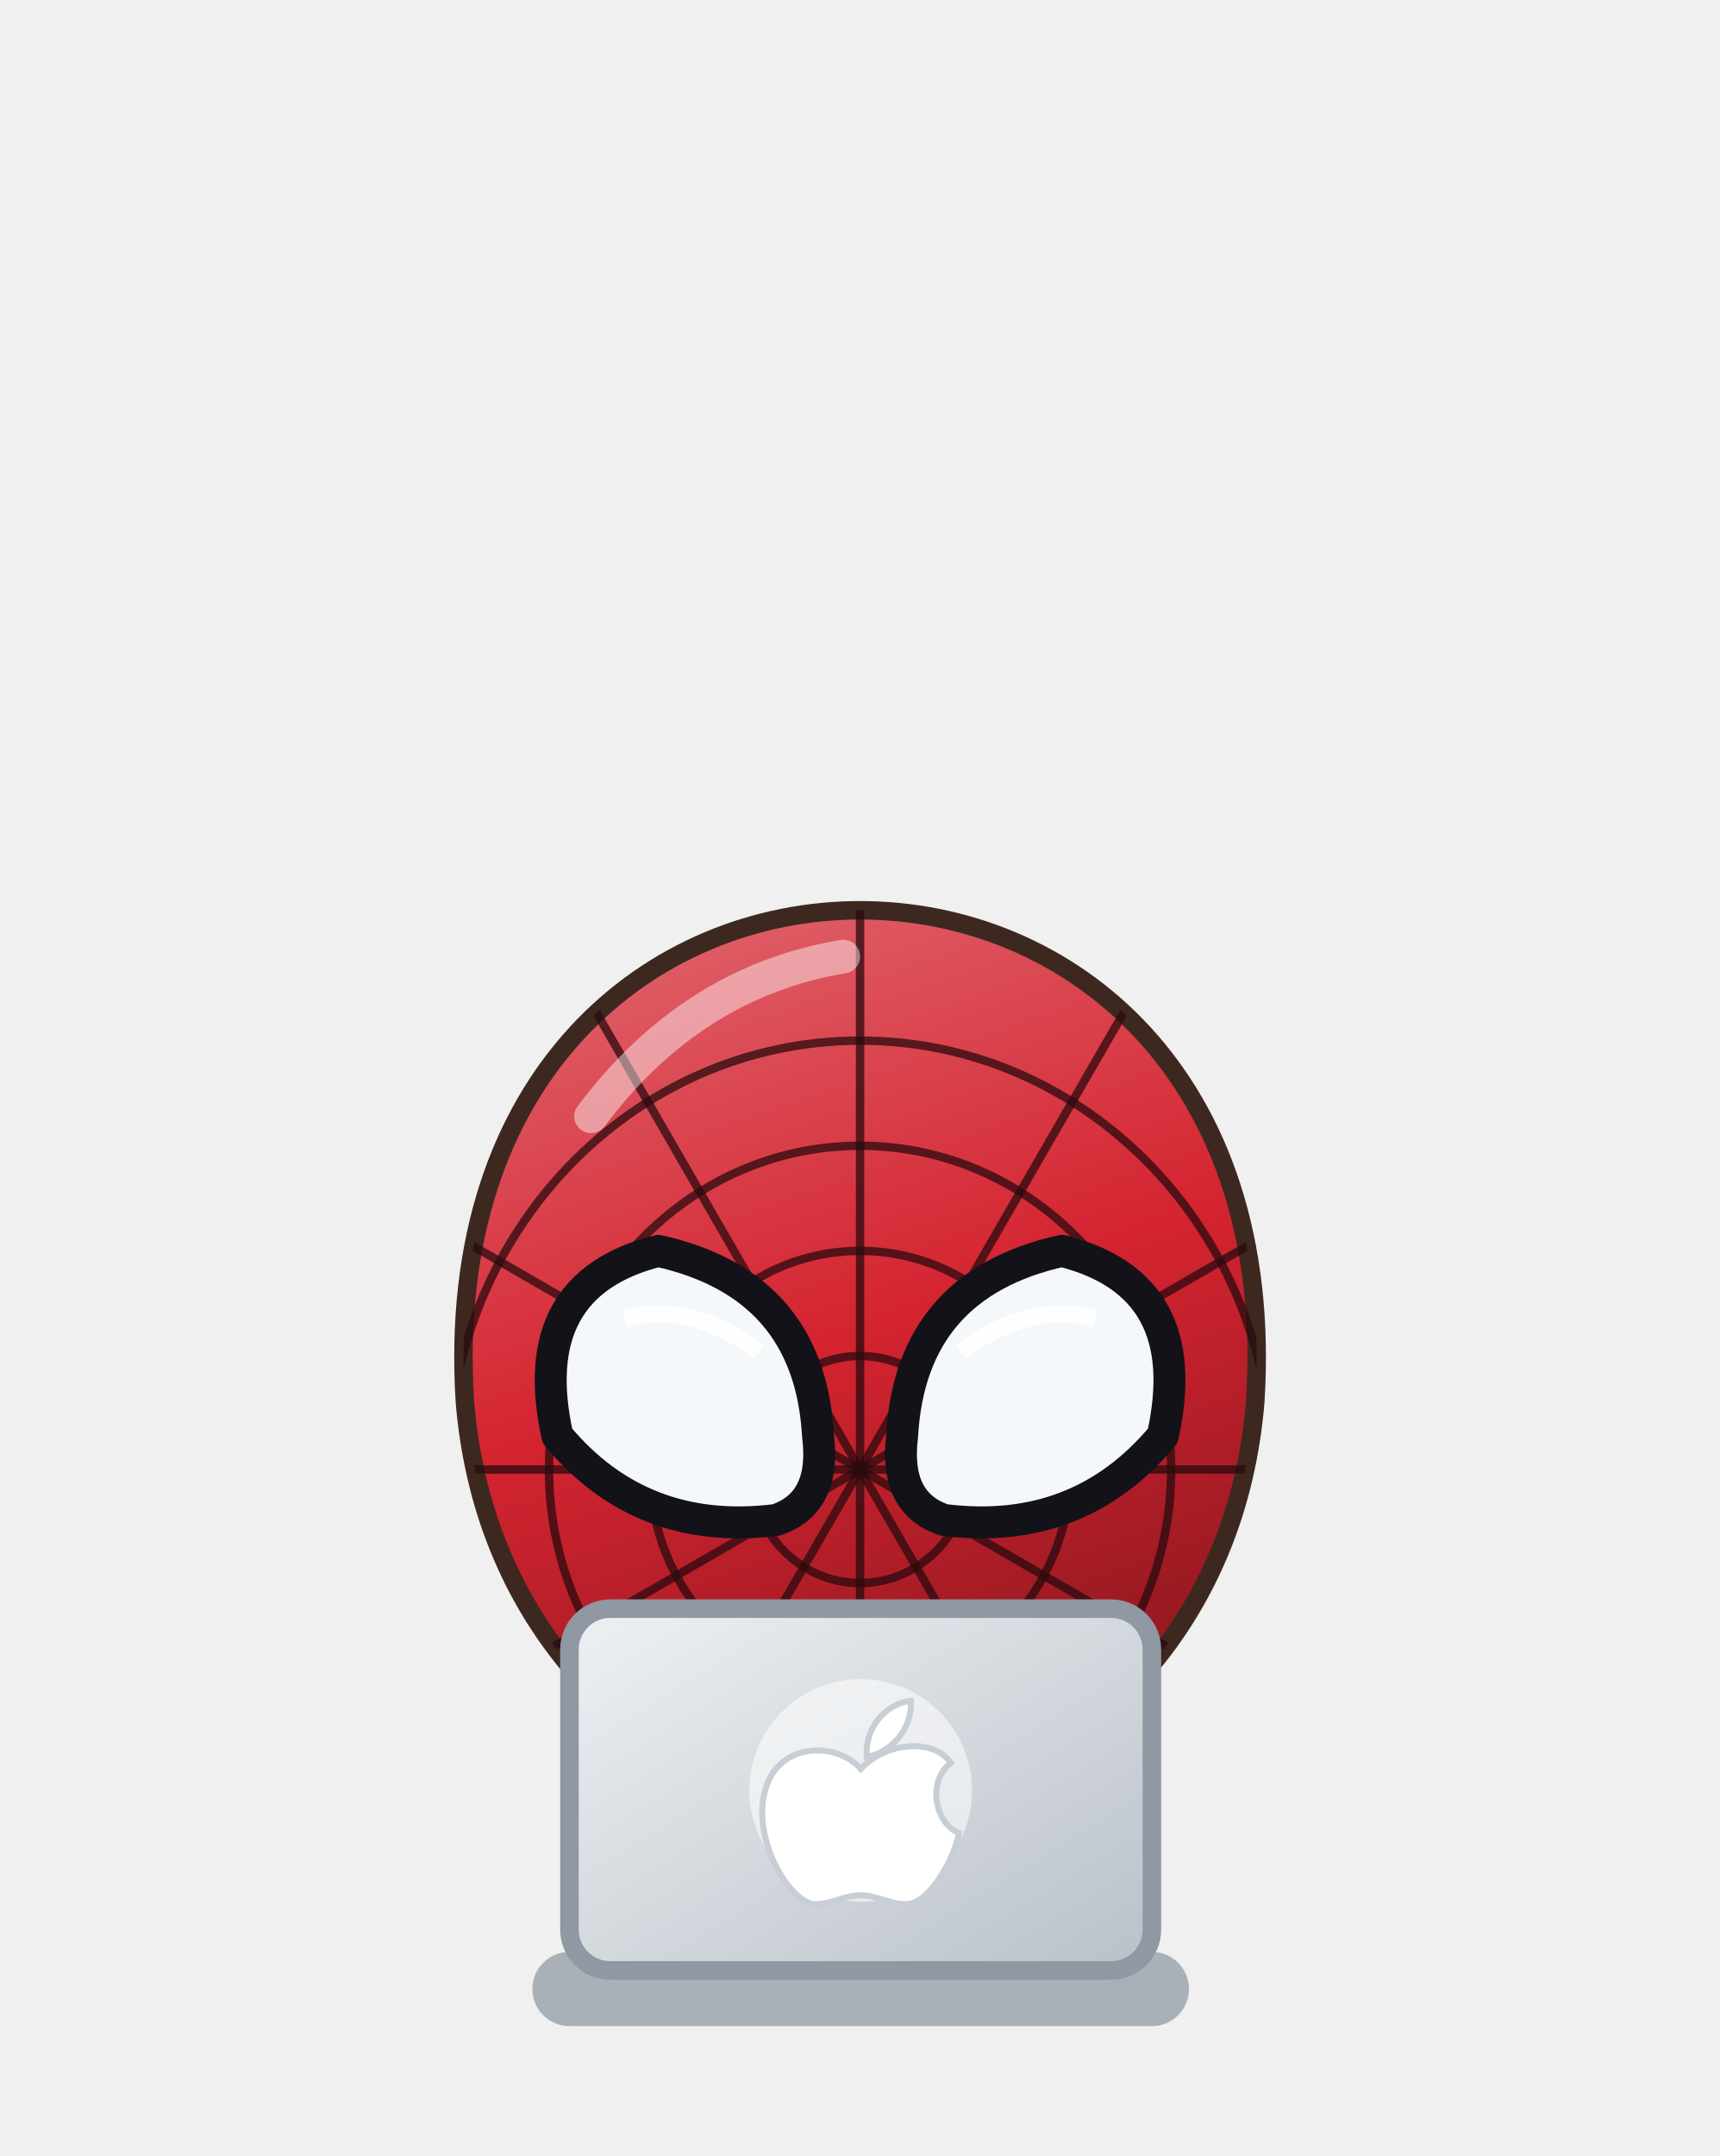
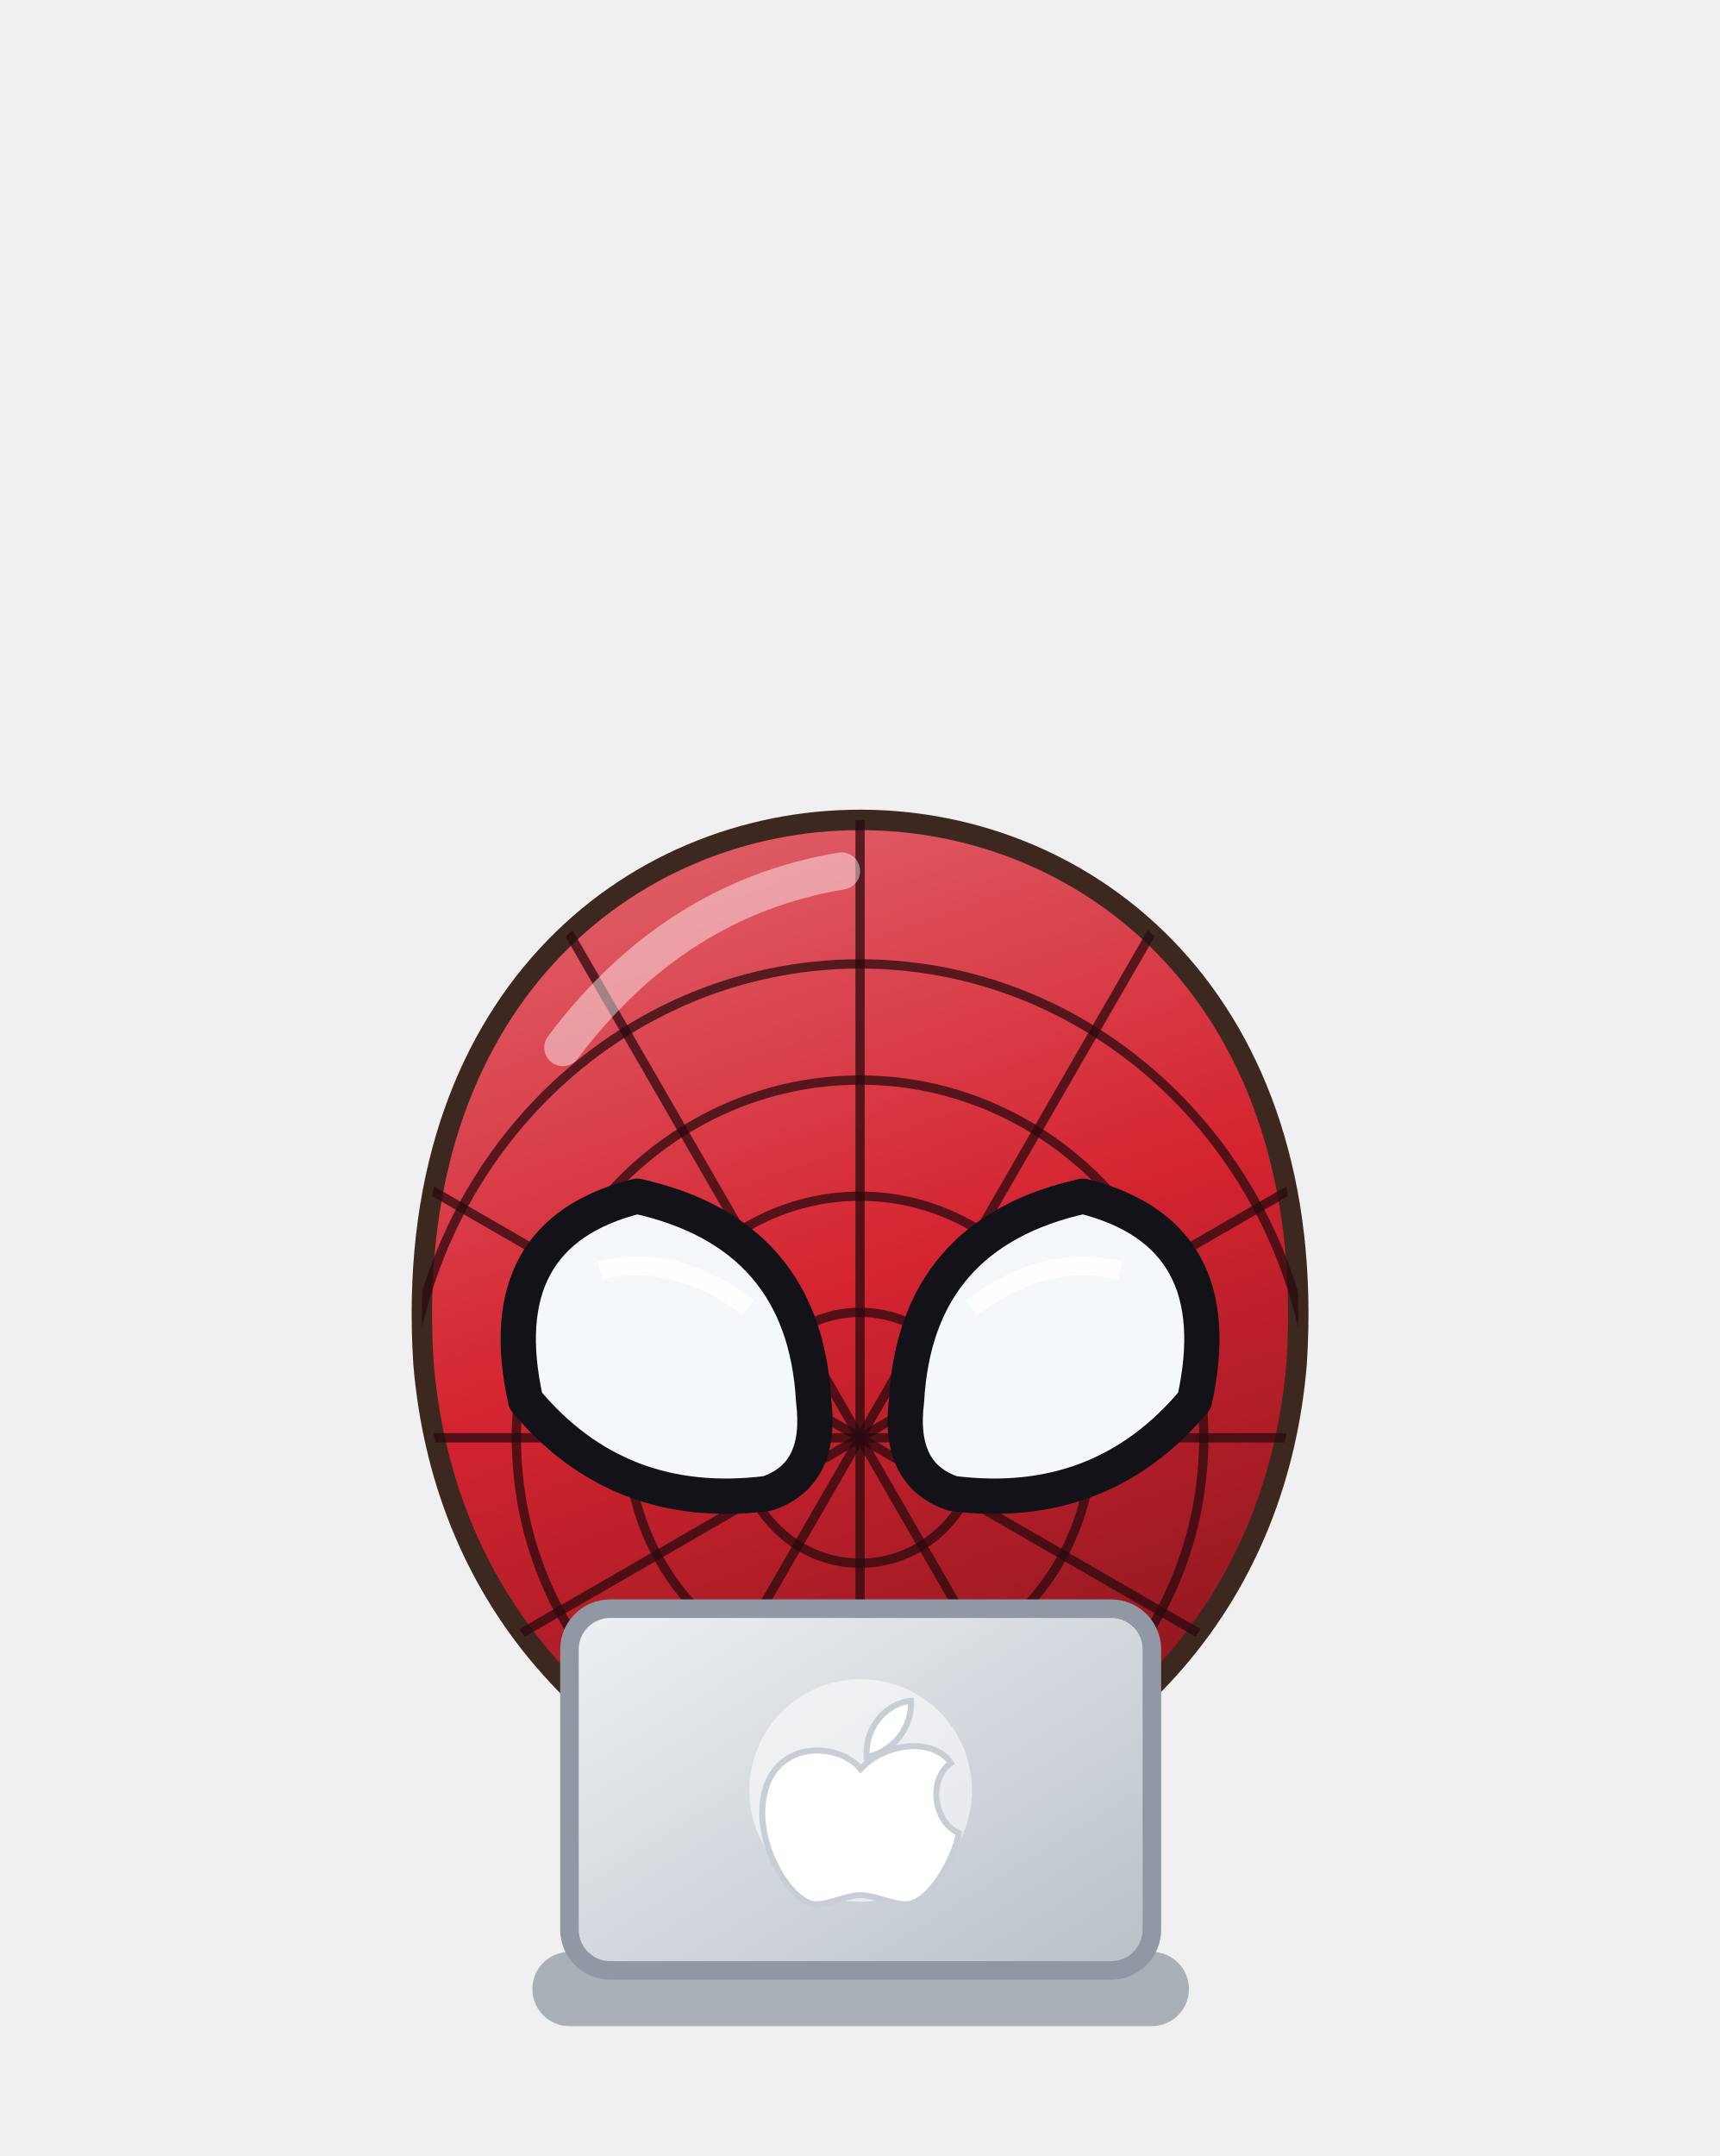
<svg xmlns="http://www.w3.org/2000/svg" viewBox="119.6 177.8 92.7 116.2" width="92.7" height="116.2">
  <svg x="119.6" y="177.8" viewBox="-120 -180 240 248.94" width="92.736" height="96.192">
    <defs>
      <linearGradient id="hair14" x1="0" y1="0" x2=".35" y2="1">
        <stop offset="0" stop-color="#4c4743" />
        <stop offset=".16" stop-color="#4c4743" />
        <stop offset=".16" stop-color="#2a2420" />
        <stop offset=".58" stop-color="#2a2420" />
        <stop offset=".58" stop-color="#262020" />
        <stop offset="1" stop-color="#221d1d" />
      </linearGradient>
      <radialGradient id="skin14" cx=".4" cy=".32" r=".85">
        <stop offset="0" stop-color="#ffe0c8" />
        <stop offset=".84" stop-color="#ffe0c8" />
        <stop offset=".84" stop-color="#f1cab1" />
        <stop offset="1" stop-color="#f1cab1" />
      </radialGradient>
      <linearGradient id="cloth14" x1="0" y1="0" x2=".45" y2="1">
        <stop offset="0" stop-color="#da4751" />
        <stop offset=".16" stop-color="#da4751" />
        <stop offset=".16" stop-color="#d42430" />
        <stop offset=".6" stop-color="#d42430" />
        <stop offset=".6" stop-color="#b2202d" />
        <stop offset="1" stop-color="#a31d29" />
      </linearGradient>
      <linearGradient id="iris14" x1="0" y1="0" x2="0" y2="1">
        <stop offset="0" stop-color="#211a12" />
        <stop offset=".5" stop-color="#4a3a2a" />
        <stop offset="1" stop-color="#9b9289" />
      </linearGradient>
      <linearGradient id="gold14" x1="0" y1="0" x2="1" y2="1">
        <stop offset="0" stop-color="#f6d27a" />
        <stop offset=".55" stop-color="#d9a63a" />
        <stop offset="1" stop-color="#a8761e" />
      </linearGradient>
      <linearGradient id="steel14" x1="0" y1="0" x2="1" y2="1">
        <stop offset="0" stop-color="#e4e8ee" />
        <stop offset=".5" stop-color="#9aa3ad" />
        <stop offset="1" stop-color="#5a606a" />
      </linearGradient>
      <linearGradient id="beard14" x1="0" y1="0" x2="0" y2="1">
        <stop offset="0" stop-color="#e6e6ea" />
        <stop offset="1" stop-color="#b8b8c2" />
      </linearGradient>
      <radialGradient id="hawkiris14" cx=".45" cy=".4" r=".7">
        <stop offset="0" stop-color="#ffe27a" />
        <stop offset=".6" stop-color="#e8a52a" />
        <stop offset="1" stop-color="#9a5a12" />
      </radialGradient>
      <linearGradient id="straw14" x1="0" y1="0" x2=".3" y2="1">
        <stop offset="0" stop-color="#ffe7aa" />
        <stop offset=".16" stop-color="#ffe7aa" />
        <stop offset=".16" stop-color="#ffe39a" />
        <stop offset=".58" stop-color="#ffe39a" />
        <stop offset=".58" stop-color="#e9b456" />
        <stop offset="1" stop-color="#d6a54f" />
      </linearGradient>
      <radialGradient id="blush14">
        <stop offset="0" stop-color="#ff7f86" stop-opacity=".9" />
        <stop offset="1" stop-color="#ff7f86" stop-opacity="0" />
      </radialGradient>
      <clipPath id="face14">
        <path d="M -46,-4 C -47,-38 -25,-55 0,-55 C 25,-55 47,-38 46,-4 C 45,23 26,43 0,44 C -26,43 -45,23 -46,-4 Z" />
      </clipPath>
      <clipPath id="torso14">
        <path d="M -30,50 C -34,68 -28,94 -26,124 L 26,124 C 28,94 34,68 30,50 C 18,40 -18,40 -30,50 Z" />
      </clipPath>
    </defs>
    <ellipse cx="0" cy="208" rx="42" ry="7" fill="#000000" opacity=".16" />
-     <g transform="translate(0,67.2) scale(1.173,1.173) translate(0,-44)" />
+     <g transform="translate(0,67.2) scale(1.296,1.296) translate(0,-44)" />
    <g transform="translate(0,205) scale(1.0,0.76) translate(0,-205)">
      <path d="M -23.5,118 Q -24.5,160.0 -20.5,202 L -5.5,202 Q -1.5,160.0 -2.5,118 Z" fill="#2a4fb0" stroke="#3d2820" stroke-width="2.2" stroke-linejoin="round" />
      <path d="M -22,150 Q -24,175.0 -22,200 L -4,200 Q -2,175.0 -4,150 Z" fill="#d42430" stroke="#3d2820" stroke-width="2.2" stroke-linejoin="round" />
      <path d="M -18,154 L -18,196" stroke="#ffffff" stroke-width="2" opacity=".18" />
      <ellipse cx="-13" cy="205" rx="14" ry="7" fill="#1f1d26" stroke="#3d2820" stroke-width="2.2" stroke-linejoin="round" />
      <path d="M 2.5,118 Q 1.5,160.0 5.5,202 L 20.5,202 Q 24.5,160.0 23.5,118 Z" fill="#2a4fb0" stroke="#3d2820" stroke-width="2.2" stroke-linejoin="round" />
      <path d="M 4,150 Q 2,175.0 4,200 L 22,200 Q 24,175.0 22,150 Z" fill="#d42430" stroke="#3d2820" stroke-width="2.2" stroke-linejoin="round" />
      <path d="M 8,154 L 8,196" stroke="#ffffff" stroke-width="2" opacity=".18" />
      <ellipse cx="13" cy="205" rx="14" ry="7" fill="#1f1d26" stroke="#3d2820" stroke-width="2.2" stroke-linejoin="round" />
      <path d="M -30,50 C -34,68 -28,94 -26,124 L 26,124 C 28,94 34,68 30,50 C 18,40 -18,40 -30,50 Z" fill="url(#cloth14)" stroke="#3d2820" stroke-width="2.2" stroke-linejoin="round" />
      <g clip-path="url(#torso14)">
        <path d="M -30,50 C -34,68 -28,94 -26,124 L 26,124 C 28,94 34,68 30,50 C 18,40 -18,40 -30,50 Z" transform="translate(4,3)" fill="none" stroke="#ffffff" stroke-width="5" opacity=".3" />
        <path d="M -30,50 C -34,68 -28,94 -26,124 L 26,124 C 28,94 34,68 30,50 C 18,40 -18,40 -30,50 Z" transform="translate(-6,-2)" fill="none" stroke="#000000" stroke-width="9" opacity=".13" />
      </g>
      <g clip-path="url(#torso14)">
        <path d="M -40,40 L -16,40 L -12,130 L -40,130 Z M 40,40 L 16,40 L 12,130 L 40,130 Z" fill="#2a4fb0" />
        <path d="M -12,40 L -9.6,100" stroke="#2a0a0e" stroke-width=".9" opacity=".7" />
        <path d="M -4,40 L -3.2,100" stroke="#2a0a0e" stroke-width=".9" opacity=".7" />
        <path d="M 4,40 L 3.2,100" stroke="#2a0a0e" stroke-width=".9" opacity=".7" />
        <path d="M 12,40 L 9.6,100" stroke="#2a0a0e" stroke-width=".9" opacity=".7" />
        <path d="M -16,56 Q 0,60 16,56" stroke="#2a0a0e" stroke-width=".9" fill="none" opacity=".7" />
        <path d="M -16,70 Q 0,74 16,70" stroke="#2a0a0e" stroke-width=".9" fill="none" opacity=".7" />
        <path d="M -16,84 Q 0,88 16,84" stroke="#2a0a0e" stroke-width=".9" fill="none" opacity=".7" />
        <path d="M -16,98 Q 0,102 16,98" stroke="#2a0a0e" stroke-width=".9" fill="none" opacity=".7" />
      </g>
      <path d="M 0,58 L 0,78 M -3,64 L -10,58 M 3,64 L 10,58 M -3,70 L -11,74 M 3,70 L 11,74 M -2,74 L -8,84 M 2,74 L 8,84" stroke="#121218" stroke-width="2.2" stroke-linecap="round" />
      <ellipse cx="0" cy="66" rx="3" ry="6" fill="#121218" />
      <path d="M -28,54 L -38,84 L -31,102" stroke="#3d2820" stroke-width="17" fill="none" stroke-linecap="round" stroke-linejoin="round" />
      <path d="M -28,54 L -38,84 L -31,102" stroke="url(#cloth14)" stroke-width="12.6" fill="none" stroke-linecap="round" stroke-linejoin="round" />
      <path d="M -28,54 L -38,84 L -31,102" transform="translate(-2.6,-1)" stroke="#ffffff" stroke-width="2.6" fill="none" stroke-linecap="round" stroke-linejoin="round" opacity=".28" />
      <path d="M 28,54 L 38,84 L 31,102" stroke="#3d2820" stroke-width="17" fill="none" stroke-linecap="round" stroke-linejoin="round" />
      <path d="M 28,54 L 38,84 L 31,102" stroke="url(#cloth14)" stroke-width="12.6" fill="none" stroke-linecap="round" stroke-linejoin="round" />
      <path d="M 28,54 L 38,84 L 31,102" transform="translate(-2.6,-1)" stroke="#ffffff" stroke-width="2.6" fill="none" stroke-linecap="round" stroke-linejoin="round" opacity=".28" />
      <circle cx="-31" cy="102" r="8.5" fill="#d42430" stroke="#3d2820" stroke-width="2.2" />
      <circle cx="31" cy="102" r="8.5" fill="#d42430" stroke="#3d2820" stroke-width="2.2" />
      <path d="M -44,64 L -32,62 L -31,72 L -43,74 Z" fill="#d9a441" stroke="#3d2820" stroke-width="1.4" />
      <path d="M -10,34 L 10,34 L 9,46 Q 0,50 -9,46 Z" fill="#f1cab1" />
    </g>
-     <g transform="translate(0,67.2) scale(1.173,1.173) translate(0,-44)">
+     <g transform="translate(0,67.2) scale(1.296,1.296) translate(0,-44)">
      <path d="M -46,-4 C -47,-38 -25,-55 0,-55 C 25,-55 47,-38 46,-4 C 45,23 26,43 0,44 C -26,43 -45,23 -46,-4 Z" fill="url(#skin14)" stroke="#3d2820" stroke-width="2.2" stroke-linejoin="round" />
      <g clip-path="url(#face14)">
        <path d="M -46,-4 C -47,-38 -25,-55 0,-55 C 25,-55 47,-38 46,-4 C 45,23 26,43 0,44 C -26,43 -45,23 -46,-4 Z" transform="translate(3.5,2.5)" fill="none" stroke="#ffffff" stroke-width="3.4" opacity=".45" />
      </g>
      <g clip-path="url(#face14)">
        <path d="M 0,0 Z" transform="translate(0,6)" fill="#e7bca4" opacity=".5" />
      </g>
      <ellipse cx="-17" cy="8" rx="10" ry="9" fill="#ffffff" />
      <ellipse cx="-17" cy="9" rx="8.6" ry="8" fill="url(#iris14)" />
      <ellipse cx="-17" cy="4.0" rx="8.6" ry="3.8" fill="#1e1612" opacity=".38" />
      <ellipse cx="-17" cy="9" rx="8.6" ry="8" fill="none" stroke="#211a12" stroke-width="1.1" />
      <ellipse cx="-17" cy="10" rx="4" ry="4.05" fill="#1e1612" />
      <ellipse cx="-17" cy="13.9" rx="5" ry="2.0" fill="#ffffff" opacity=".28" />
      <circle cx="-13.5" cy="4.85" r="2.4" fill="#ffffff" />
      <circle cx="-20.2" cy="12.05" r="1.6" fill="#ffffff" opacity=".9" />
      <path d="M -28,-1.5 Q -17,-11.1 -6,-5.3" stroke="#2b1d18" stroke-width="3.4" fill="none" stroke-linecap="round" />
      <path d="M -29,-6 L -5,-10" stroke="#2b1d18" stroke-width="3.4" stroke-linecap="round" />
      <ellipse cx="17" cy="8" rx="10" ry="9" fill="#ffffff" />
      <ellipse cx="17" cy="9" rx="8.6" ry="8" fill="url(#iris14)" />
      <ellipse cx="17" cy="4.0" rx="8.6" ry="3.8" fill="#1e1612" opacity=".38" />
      <ellipse cx="17" cy="9" rx="8.6" ry="8" fill="none" stroke="#211a12" stroke-width="1.1" />
      <ellipse cx="17" cy="10" rx="4" ry="4.05" fill="#1e1612" />
      <ellipse cx="17" cy="13.9" rx="5" ry="2.0" fill="#ffffff" opacity=".28" />
      <circle cx="20.5" cy="4.85" r="2.4" fill="#ffffff" />
      <circle cx="13.8" cy="12.05" r="1.6" fill="#ffffff" opacity=".9" />
      <path d="M 6,-1.5 Q 17,-11.1 28,-5.3" stroke="#2b1d18" stroke-width="3.4" fill="none" stroke-linecap="round" />
      <path d="M 5,-10 L 29,-6" stroke="#2b1d18" stroke-width="3.4" stroke-linecap="round" />
      <path d="M -6,27 Q 2,29 8,23" stroke="#3d2820" stroke-width="2.4" fill="none" stroke-linecap="round" />
      <ellipse cx="-27" cy="22" rx="11" ry="6" fill="url(#blush14)" opacity="0.40" />
      <ellipse cx="27" cy="22" rx="11" ry="6" fill="url(#blush14)" opacity="0.40" />
      <path d="M -1,17 Q 1,19 2,17" stroke="#a78d7c" stroke-width="1.8" fill="none" stroke-linecap="round" />
      <path d="M 0,0 Z" fill="url(#hair14)" stroke="#3d2820" stroke-width="2.2" stroke-linejoin="round" />
      <path d="M -12,44 L 12,44 L 12,60 L -12,60 Z" fill="#c41e2a" stroke="#3d2820" stroke-width="1.6" />
      <defs>
        <linearGradient id="ms14" x1="0" y1="0" x2=".3" y2="1">
          <stop offset="0" stop-color="#e16a72" />
          <stop offset=".55" stop-color="#d42430" />
          <stop offset="1" stop-color="#901820" />
        </linearGradient>
      </defs>
      <defs>
        <clipPath id="mk14">
          <path d="M -47,0 C -52,-78 52,-78 47,0 C 45,24 30,44 0,52 C -30,44 -45,24 -47,0 Z" />
        </clipPath>
      </defs>
      <path d="M -47,0 C -52,-78 52,-78 47,0 C 45,24 30,44 0,52 C -30,44 -45,24 -47,0 Z" fill="url(#ms14)" stroke="#3d2820" stroke-width="2.2" stroke-linejoin="round" />
      <g clip-path="url(#mk14)">
        <path d="M 0,8 L -80.0,8.0" stroke="#2a0a0e" stroke-width="1" opacity=".75" />
        <path d="M 0,8 L -69.3,-32.0" stroke="#2a0a0e" stroke-width="1" opacity=".75" />
        <path d="M 0,8 L -40.0,-61.3" stroke="#2a0a0e" stroke-width="1" opacity=".75" />
        <path d="M 0,8 L 0.0,-72.0" stroke="#2a0a0e" stroke-width="1" opacity=".75" />
        <path d="M 0,8 L 40.0,-61.3" stroke="#2a0a0e" stroke-width="1" opacity=".75" />
        <path d="M 0,8 L 69.3,-32.0" stroke="#2a0a0e" stroke-width="1" opacity=".75" />
        <path d="M 0,8 L 80.0,8.0" stroke="#2a0a0e" stroke-width="1" opacity=".75" />
        <path d="M 0,8 L 69.3,48.0" stroke="#2a0a0e" stroke-width="1" opacity=".75" />
        <path d="M 0,8 L 40.0,77.3" stroke="#2a0a0e" stroke-width="1" opacity=".75" />
        <path d="M 0,8 L 0.0,88.0" stroke="#2a0a0e" stroke-width="1" opacity=".75" />
        <path d="M 0,8 L -40.0,77.3" stroke="#2a0a0e" stroke-width="1" opacity=".75" />
        <path d="M 0,8 L -69.3,48.0" stroke="#2a0a0e" stroke-width="1" opacity=".75" />
        <ellipse cx="0" cy="8" rx="13" ry="13.5" fill="none" stroke="#2a0a0e" stroke-width="1" opacity=".75" />
        <ellipse cx="0" cy="8" rx="25" ry="26.0" fill="none" stroke="#2a0a0e" stroke-width="1" opacity=".75" />
        <ellipse cx="0" cy="8" rx="37" ry="38.5" fill="none" stroke="#2a0a0e" stroke-width="1" opacity=".75" />
        <ellipse cx="0" cy="8" rx="49" ry="51.0" fill="none" stroke="#2a0a0e" stroke-width="1" opacity=".75" />
      </g>
      <path d="M -5,4 Q -6,-14 -24,-18 Q -40,-14 -36,4 Q -26,16 -10,14 Q -4,12 -5,4 Z" fill="#f4f8fb" stroke="#121218" stroke-width="3.8" stroke-linejoin="round" />
      <path d="M -12,-6 Q -20,-12 -28,-10" stroke="#ffffff" stroke-width="2" fill="none" opacity=".9" />
      <path d="M 5,4 Q 6,-14 24,-18 Q 40,-14 36,4 Q 26,16 10,14 Q 4,12 5,4 Z" fill="#f4f8fb" stroke="#121218" stroke-width="3.8" stroke-linejoin="round" />
      <path d="M 12,-6 Q 20,-12 28,-10" stroke="#ffffff" stroke-width="2" fill="none" opacity=".9" />
      <path d="M -32,-34 Q -20,-50 -2,-53" stroke="#ffffff" stroke-width="4" fill="none" stroke-linecap="round" opacity=".45" />
    </g>
    <g transform="translate(0,205) scale(1.0,0.76) translate(0,-205)" />
  </svg>
  <circle cx="154.0" cy="280.0" r="3.3" fill="#ffe0c8" stroke="#3d2820" stroke-width="1.1" />
  <circle cx="178.0" cy="280.0" r="3.3" fill="#ffe0c8" stroke="#3d2820" stroke-width="1.1" />
  <defs>
    <linearGradient id="lp15" x1="0" y1="0" x2="1" y2="1">
      <stop offset="0" stop-color="#eef1f4" />
      <stop offset="1" stop-color="#b9c0c8" />
    </linearGradient>
  </defs>
  <rect x="148.3" y="283.0" width="35.4" height="4" rx="2" fill="#a9b0b8" />
  <rect x="150.3" y="264.5" width="31.4" height="19.5" rx="2.2" fill="url(#lp15)" stroke="#8f98a3" stroke-width="1" />
  <ellipse cx="166.0" cy="274.3" rx="6.0" ry="6.0" fill="#ffffff" opacity=".55" />
  <path d="M 0,-4 C -2,-6.5 -8,-7 -9.5,-2 C -11,3 -7,9.5 -4.5,9.5 C -3,9.5 -1.5,8.6 0,8.6 C 1.5,8.6 3,9.5 4.5,9.5 C 7,9.5 9.5,4.5 9.8,2.4 C 7.4,1.4 6.6,-2.8 9,-4.6 C 7.2,-7.2 2.4,-6.6 0,-4 Z M 0.6,-5.2 C 0.4,-8.4 2.8,-10.6 5,-10.8 C 5.2,-8 3,-5.6 0.6,-5.2 Z" transform="translate(166.0,275.3) scale(0.54)" fill="#ffffff" stroke="#c8ced6" stroke-width=".6" />
</svg>
